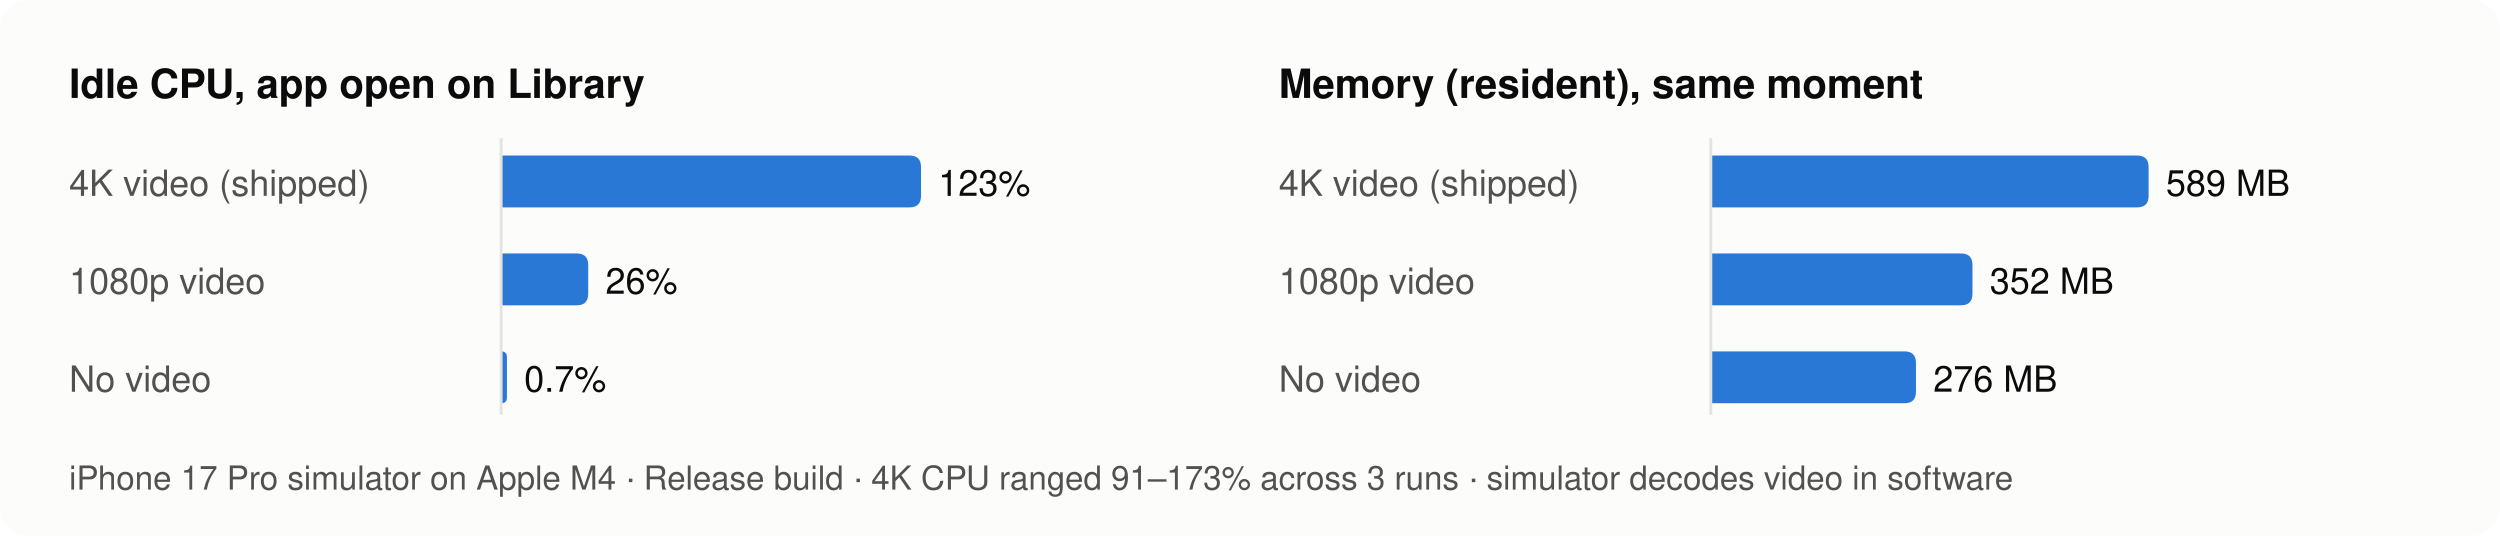
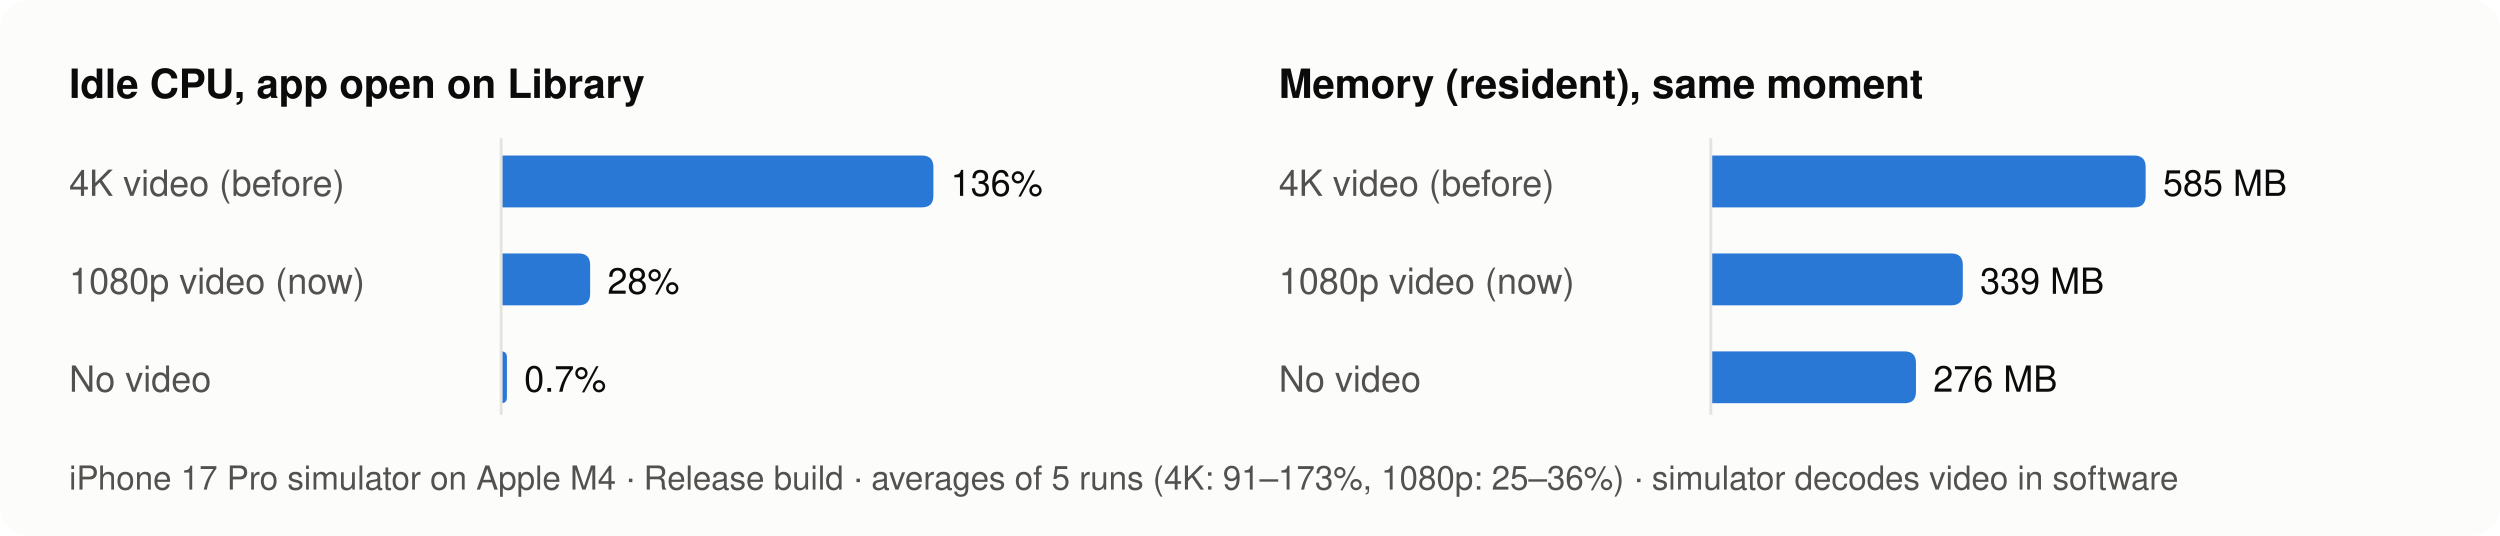
<svg xmlns="http://www.w3.org/2000/svg" viewBox="0 0 868 186" width="868" height="186" role="img" aria-labelledby="t d">
  <style>
  .bg{fill:#fcfcfb} .t1{fill:#0b0b0b} .t2{fill:#52514e} .grid{stroke:#e4e3df}
  .bar{fill:#2a78d6} .bar2{fill:#a9c8ee}
  text{font-family:-apple-system,BlinkMacSystemFont,"Segoe UI",Helvetica,Arial,sans-serif}
  @media (prefers-color-scheme: dark){
    .bg{fill:#1a1a19} .t1{fill:#f0efec} .t2{fill:#c3c2b7} .grid{stroke:#3a3936}
    .bar{fill:#3987e5} .bar2{fill:#2c4f7a}
  }
</style>
  <rect class="bg" width="868" height="186" rx="10" />
  <text class="t1" x="24" y="34" font-size="14" font-weight="600">Idle CPU, app open on Library</text>
-   <text class="t2" x="24" y="68" font-size="12.5">4K video (shipped)</text>
-   <path class="bar" d="M174,54 H315.778 Q319.778,54 319.778,58 V68 Q319.778,72 315.778,72 H174 Z" />
-   <text class="t1" x="325.778" y="68" font-size="12.5">123%</text>
-   <text class="t2" x="24" y="102" font-size="12.5">1080p video</text>
-   <path class="bar" d="M174,88 H200.222 Q204.222,88 204.222,92 V102 Q204.222,106 200.222,106 H174 Z" />
-   <text class="t1" x="210.222" y="102" font-size="12.5">26%</text>
+   <text class="t2" x="24" y="68" font-size="12.5">4K video (before)</text>
+   <path class="bar" d="M174,54 H320.069 Q324.069,54 324.069,58 V68 Q324.069,72 320.069,72 H174 Z" />
+   <text class="t1" x="330.069" y="68" font-size="12.5">136%</text>
+   <text class="t2" x="24" y="102" font-size="12.5">1080p video (now)</text>
+   <path class="bar" d="M174,88 H200.897 Q204.897,88 204.897,92 V102 Q204.897,106 200.897,106 H174 Z" />
+   <text class="t1" x="210.897" y="102" font-size="12.5">28%</text>
  <text class="t2" x="24" y="136" font-size="12.5">No video</text>
  <path class="bar" d="M174,122 H174 Q176,122 176,124 V138 Q176,140 174,140 H174 Z" />
  <text class="t1" x="182" y="136" font-size="12.5">0.7%</text>
  <line class="grid" x1="174" x2="174" y1="48" y2="144" stroke-width="1" />
  <text class="t1" x="444" y="34" font-size="14" font-weight="600">Memory (resident), same moment</text>
-   <text class="t2" x="444" y="68" font-size="12.5">4K video (shipped)</text>
-   <path class="bar" d="M594,54 H742.0 Q746.0,54 746.0,58 V68 Q746.0,72 742.0,72 H594 Z" />
-   <text class="t1" x="752.0" y="68" font-size="12.5">589 MB</text>
-   <text class="t2" x="444" y="102" font-size="12.5">1080p video</text>
-   <path class="bar" d="M594,88 H680.839 Q684.839,88 684.839,92 V102 Q684.839,106 680.839,106 H594 Z" />
-   <text class="t1" x="690.839" y="102" font-size="12.5">352 MB</text>
+   <text class="t2" x="444" y="68" font-size="12.5">4K video (before)</text>
+   <path class="bar" d="M594,54 H740.968 Q744.968,54 744.968,58 V68 Q744.968,72 740.968,72 H594 Z" />
+   <text class="t1" x="750.968" y="68" font-size="12.5">585 MB</text>
+   <text class="t2" x="444" y="102" font-size="12.5">1080p video (now)</text>
+   <path class="bar" d="M594,88 H677.484 Q681.484,88 681.484,92 V102 Q681.484,106 677.484,106 H594 Z" />
+   <text class="t1" x="687.484" y="102" font-size="12.5">339 MB</text>
  <text class="t2" x="444" y="136" font-size="12.5">No video</text>
  <path class="bar" d="M594,122 H661.226 Q665.226,122 665.226,126 V136 Q665.226,140 661.226,140 H594 Z" />
  <text class="t1" x="671.226" y="136" font-size="12.5">276 MB</text>
  <line class="grid" x1="594" x2="594" y1="48" y2="144" stroke-width="1" />
-   <text class="t2" x="24" y="170" font-size="11.5">iPhone 17 Pro simulator on Apple M4 · Release build · 4K CPU ranged 91–173% across 3 runs · simulator decodes video in software</text>
+   <text class="t2" x="24" y="170" font-size="11.5">iPhone 17 Pro simulator on Apple M4 · Release build · averages of 5 runs (4K: 91–173%, 1080p: 25–36%) · simulator decodes video in software</text>
</svg>
